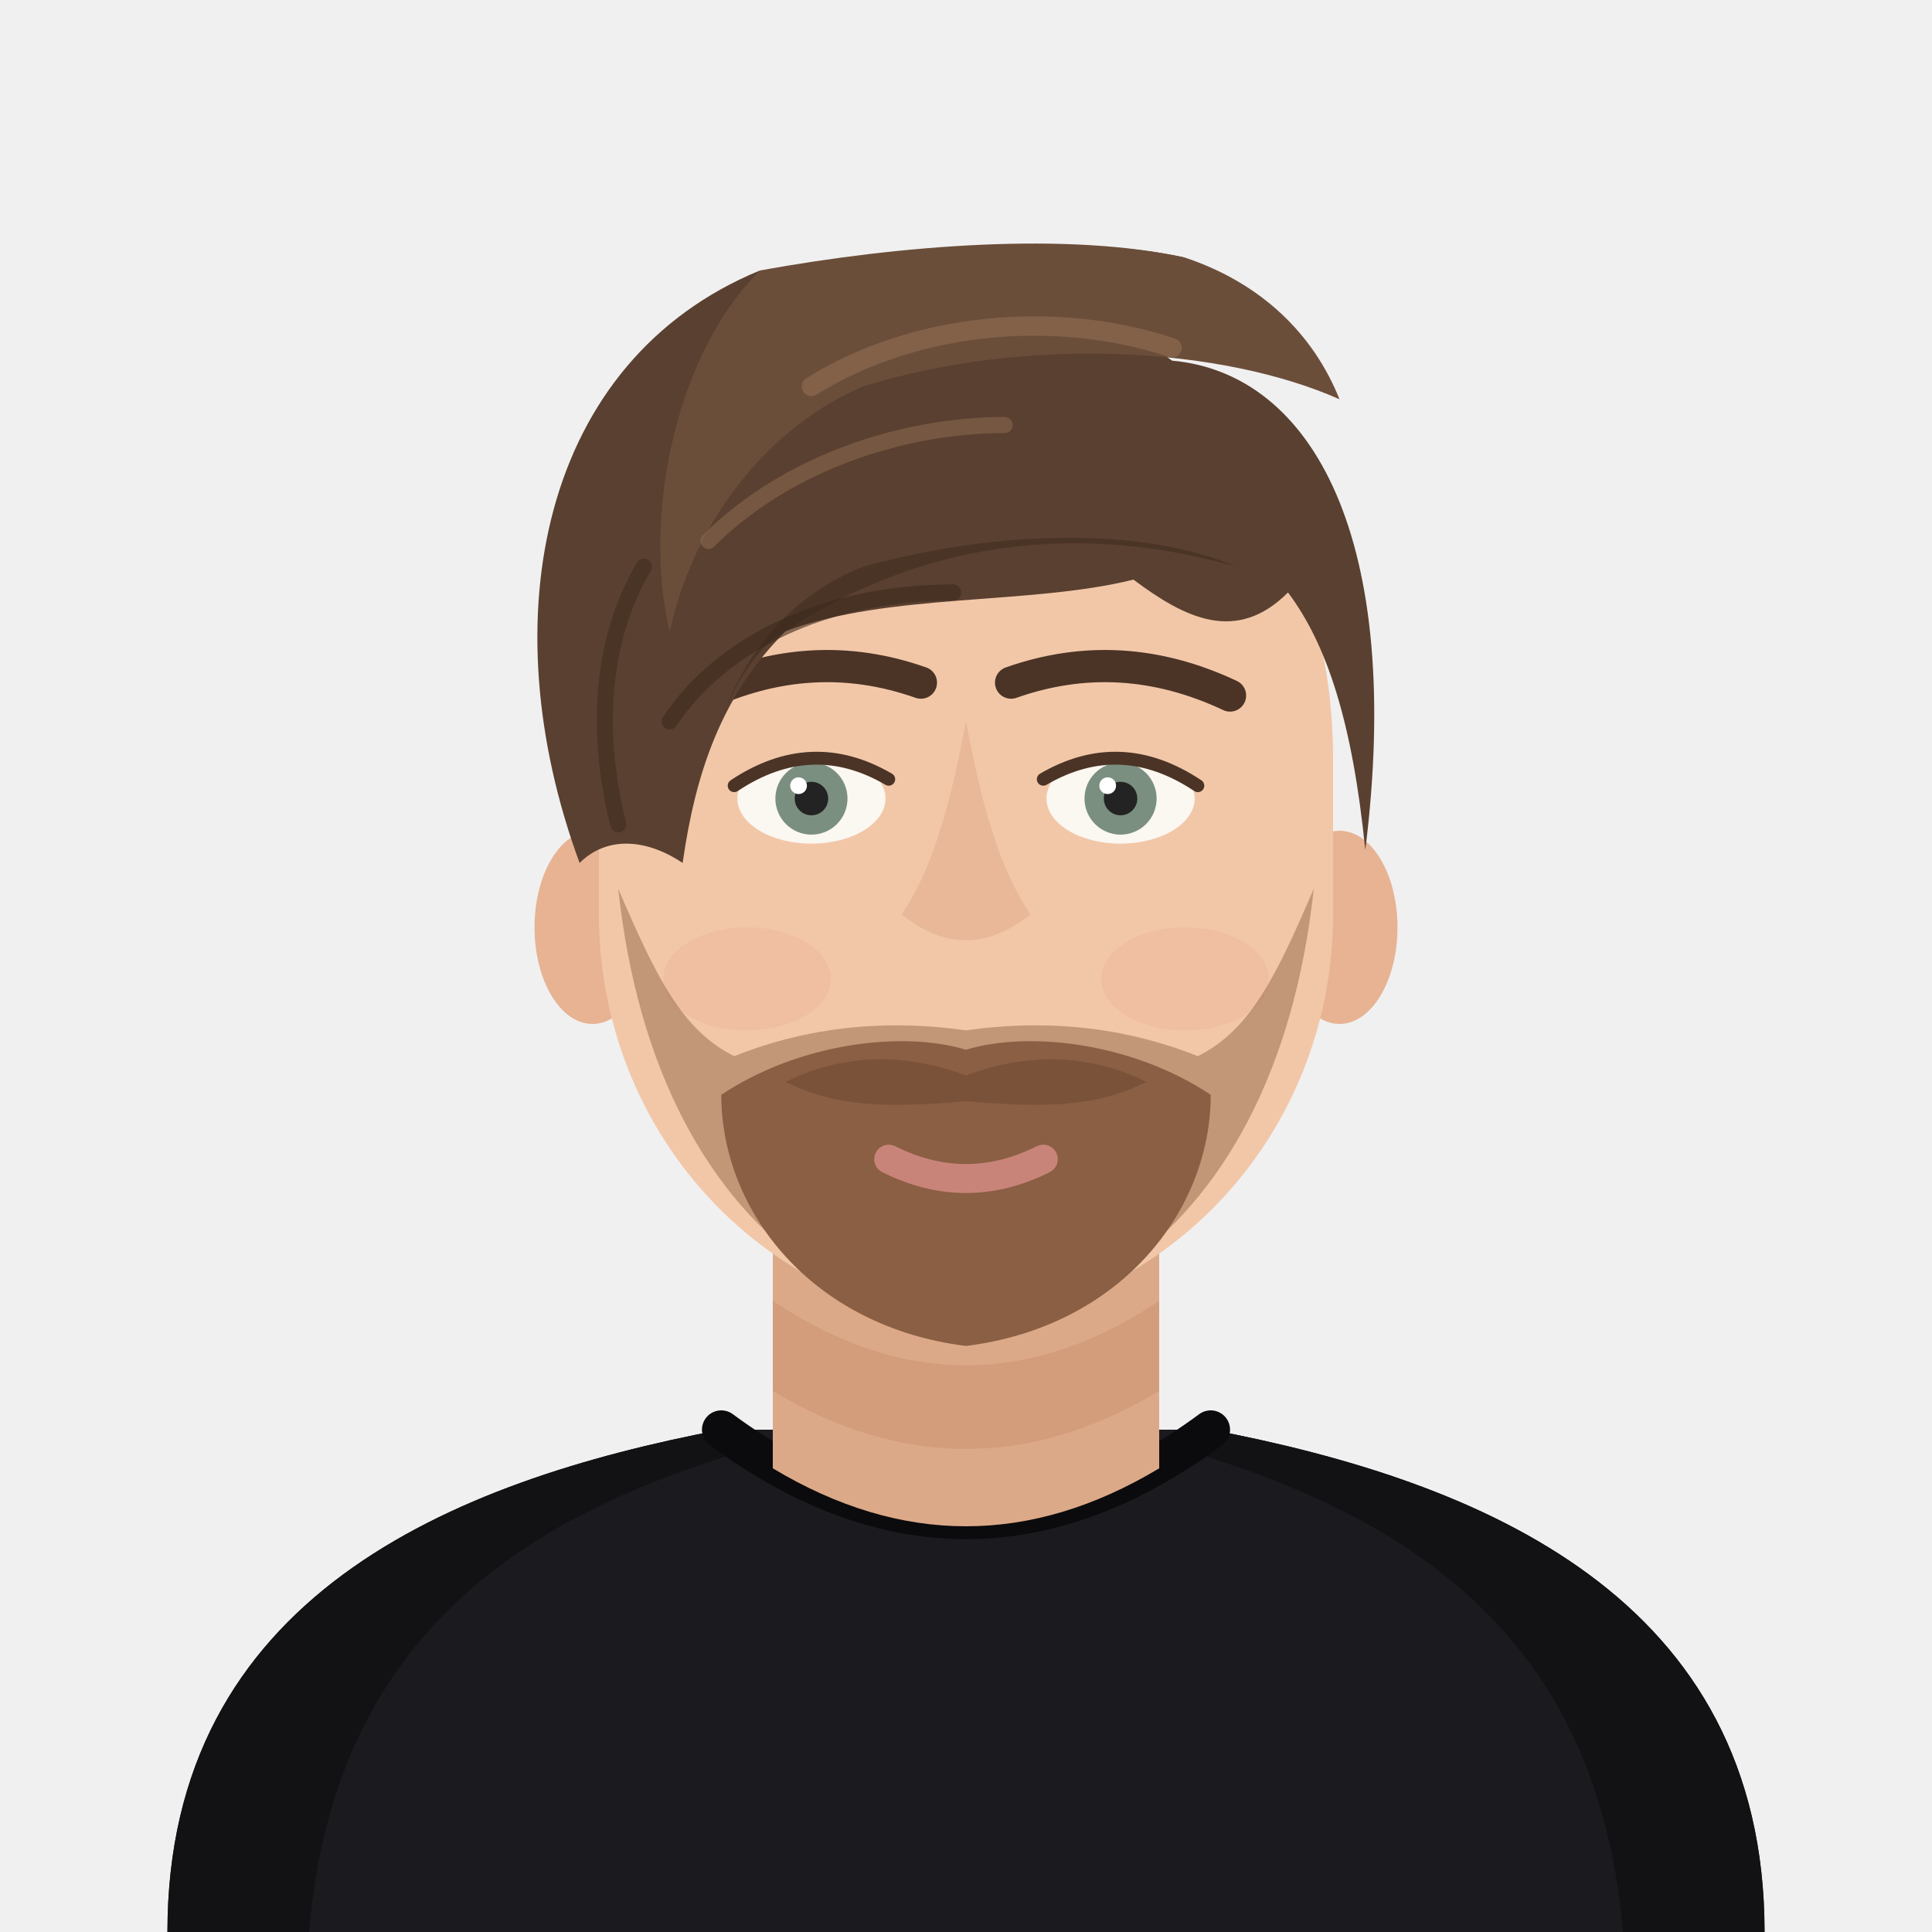
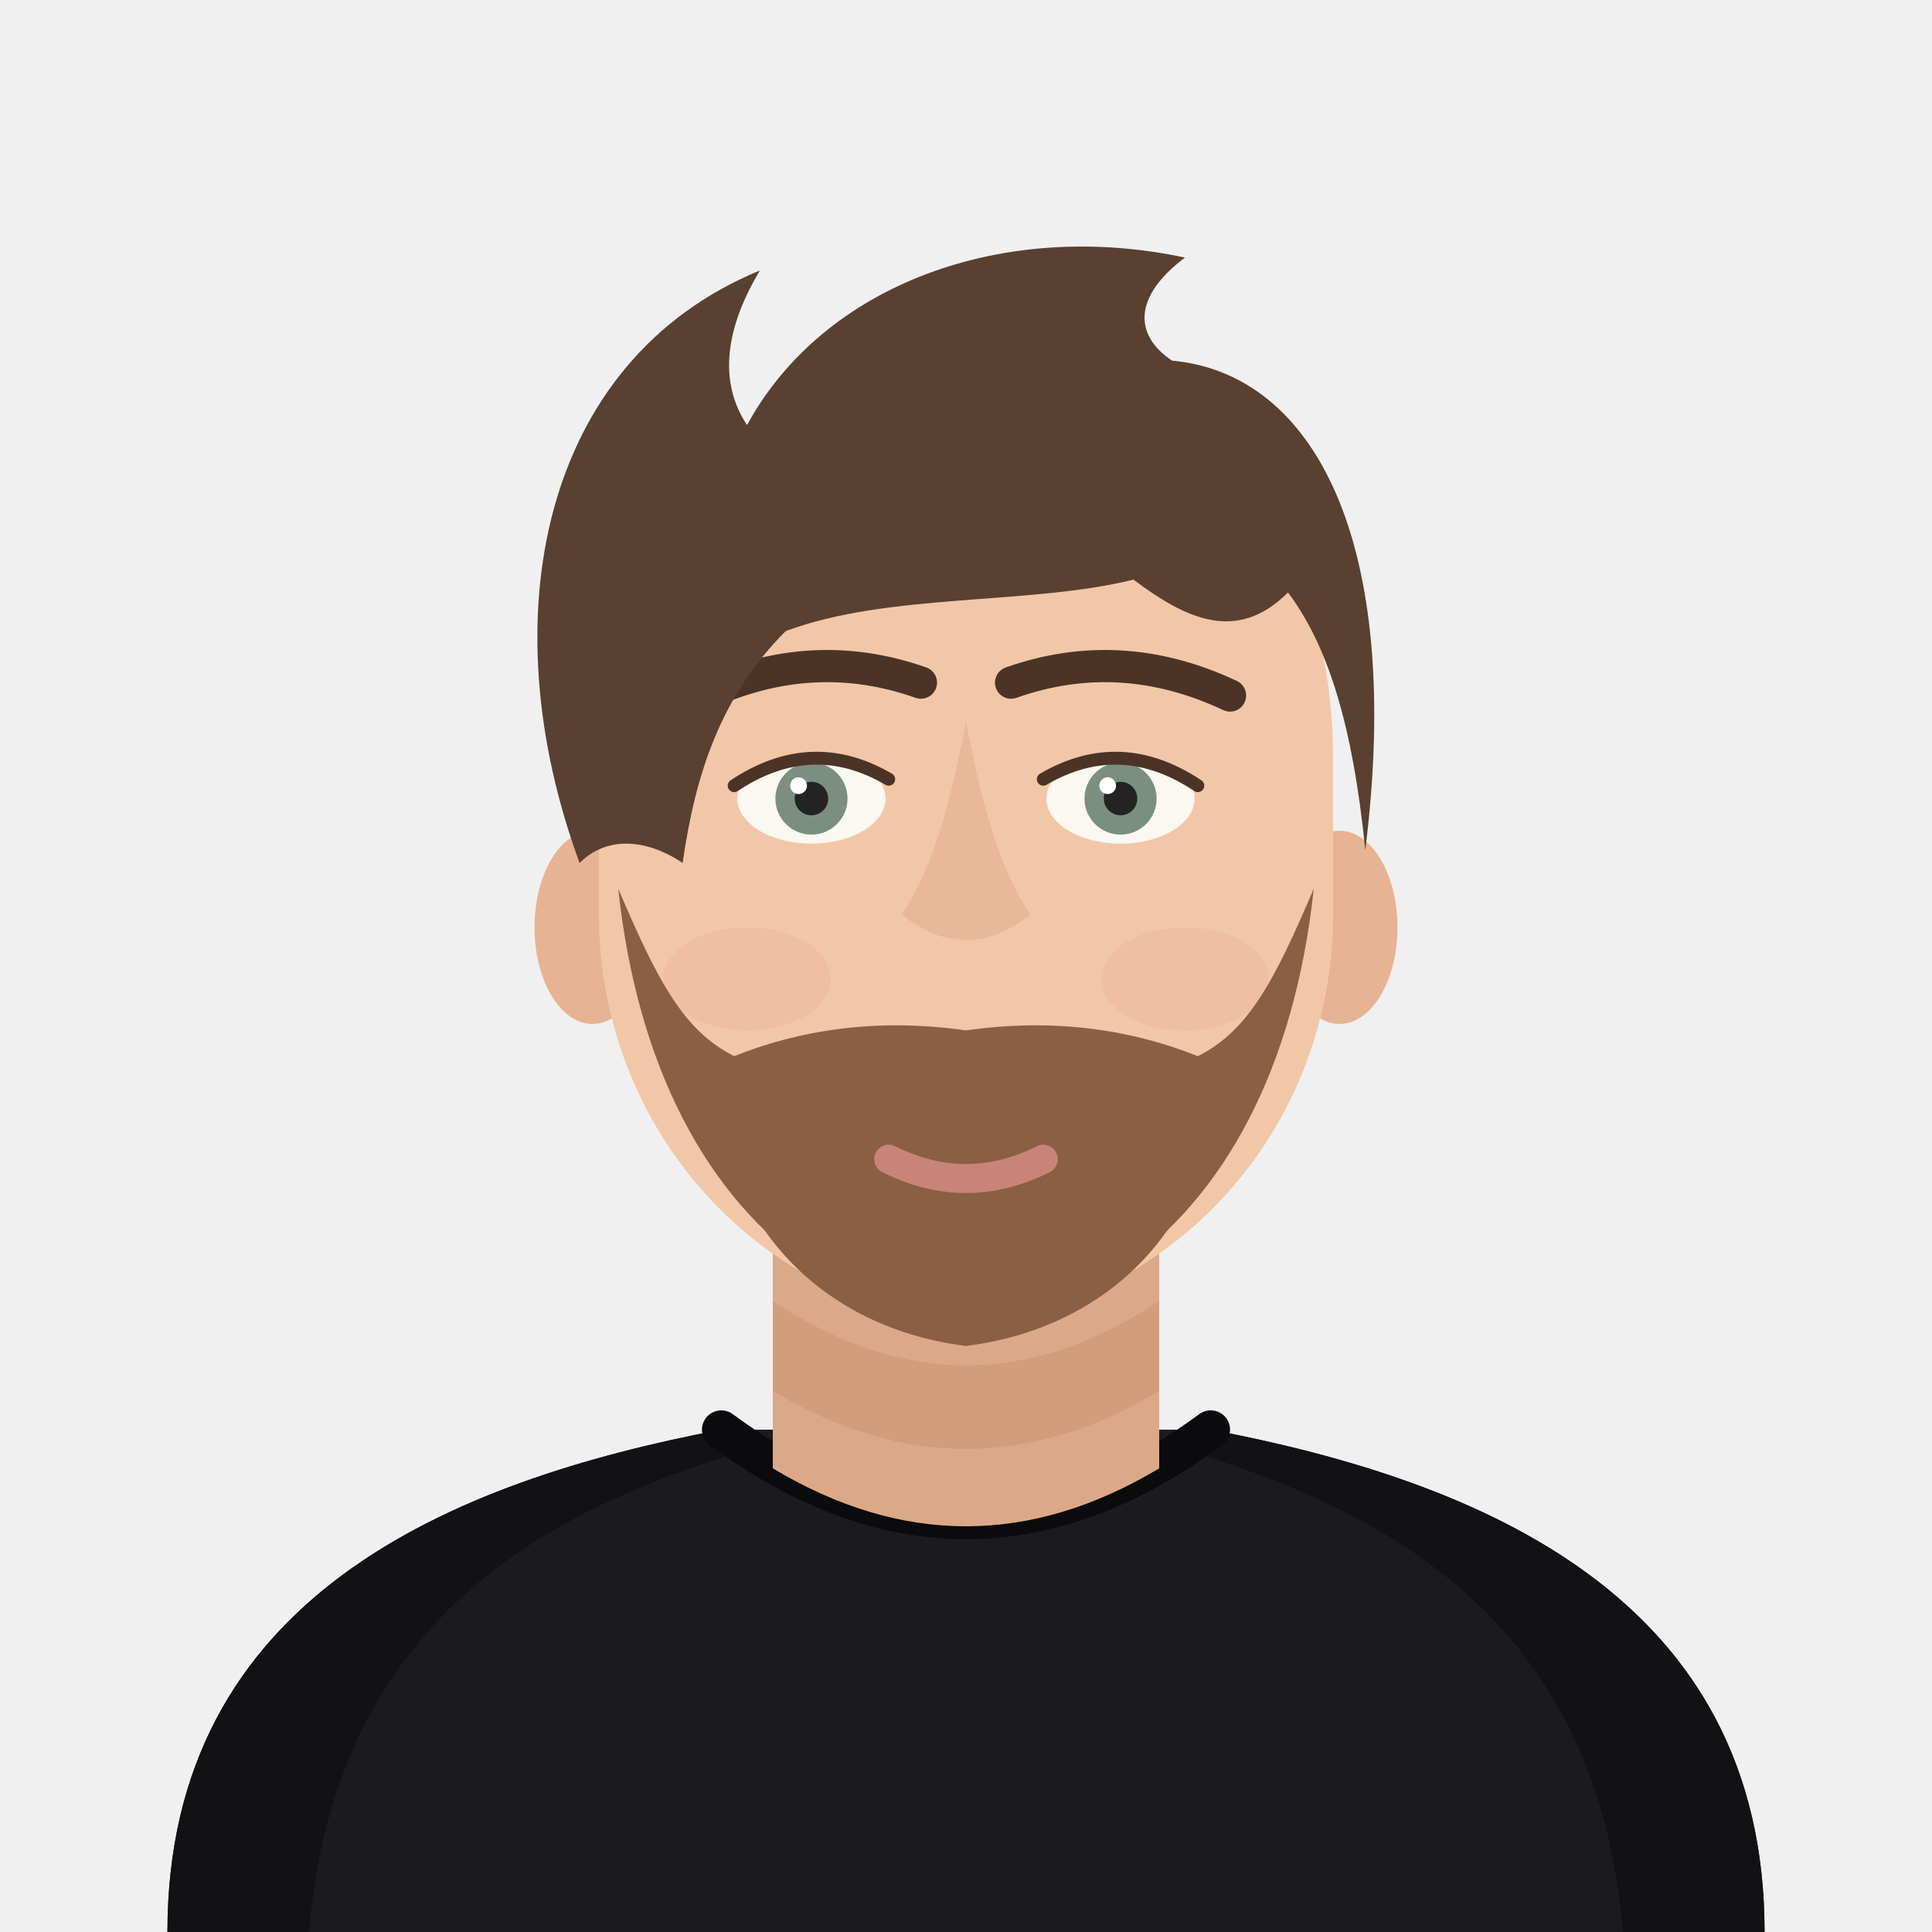
<svg xmlns="http://www.w3.org/2000/svg" viewBox="0 0 300 300" role="img" aria-labelledby="t">
  <path d="M26 300C26 248 70 230 112 222L188 222C230 230 274 248 274 300Z" fill="#1b1b1f" />
  <path d="M26 300C26 248 70 230 112 222L120 224C84 234 52 252 48 300Z" fill="#121215" />
  <path d="M274 300C274 248 230 230 188 222L180 224C216 234 248 252 252 300Z" fill="#121215" />
  <path d="M112 222Q150 250 188 222" fill="none" stroke="#0b0b0d" stroke-width="6" stroke-linecap="round" />
  <path d="M120 180V228Q150 246 180 228V180Z" fill="#dca988" />
  <path d="M120 202Q150 222 180 202V216Q150 234 120 216Z" fill="#c9916f" opacity=".5" />
  <ellipse cx="92" cy="144" rx="9" ry="15" fill="#e7b393" />
  <ellipse cx="208" cy="144" rx="9" ry="15" fill="#e7b393" />
  <path d="M93 118C93 78 118 58 150 58C182 58 207 78 207 118V142C207 174 184 202 150 206C116 202 93 174 93 142Z" fill="#f2c7a8" />
  <ellipse cx="116" cy="152" rx="13" ry="8" fill="#eaa98d" opacity=".3" />
  <ellipse cx="184" cy="152" rx="13" ry="8" fill="#eaa98d" opacity=".3" />
  <path d="M150 112C147 128 144 136 140 142Q150 150 160 142C156 136 153 128 150 112Z" fill="#e0a98a" opacity=".5" />
-   <path d="M96 138C99 166 110 186 126 197C136 204 144 208 150 208C156 208 164 204 174 197C190 186 201 166 204 138C198 152 194 160 186 164C176 160 164 158 150 160C136 158 124 160 114 164C106 160 102 152 96 138Z" fill="#9a7050" opacity=".55" />
+   <path d="M96 138C99 166 110 186 126 197C136 204 144 208 150 208C156 208 164 204 174 197C190 186 201 166 204 138C198 152 194 160 186 164C176 160 164 158 150 160C136 158 124 160 114 164C106 160 102 152 96 138Z" fill="#8a5f43" />
  <path d="M112 170C124 162 140 160 150 163C160 160 176 162 188 170C188 188 174 206 150 209C126 206 112 188 112 170Z" fill="#8a5f43" />
-   <path d="M122 168C132 163 142 164 150 167C158 164 168 163 178 168C170 172 162 172 150 171C138 172 130 172 122 168Z" fill="#7a5239" />
  <path d="M138 180Q150 186 162 180" fill="none" stroke="#c9847a" stroke-width="4.5" stroke-linecap="round" />
  <ellipse cx="126" cy="124" rx="11.5" ry="7" fill="#fbf7f1" />
  <ellipse cx="174" cy="124" rx="11.5" ry="7" fill="#fbf7f1" />
  <circle cx="126" cy="124" r="5.6" fill="#7b8f80" />
  <circle cx="174" cy="124" r="5.6" fill="#7b8f80" />
  <circle cx="126" cy="124" r="2.6" fill="#232323" />
  <circle cx="174" cy="124" r="2.6" fill="#232323" />
  <circle cx="124" cy="122" r="1.3" fill="#fff" />
  <circle cx="172" cy="122" r="1.3" fill="#fff" />
  <path d="M114 122Q126 114 138 121" fill="none" stroke="#4b3426" stroke-width="2" stroke-linecap="round" />
  <path d="M162 121Q174 114 186 122" fill="none" stroke="#4b3426" stroke-width="2" stroke-linecap="round" />
  <path d="M109 108Q126 100 143 106" fill="none" stroke="#4b3426" stroke-width="5" stroke-linecap="round" />
  <path d="M157 106Q174 100 191 108" fill="none" stroke="#4b3426" stroke-width="5" stroke-linecap="round" />
  <path d="M90 134C76 96 84 56 118 42C112 52 112 60 116 66C128 44 156 34 184 40C176 46 176 52 182 56C204 58 218 84 212 132C210 112 206 100 200 92C192 100 184 96 176 90C160 94 138 92 122 98C112 108 108 120 106 134C100 130 94 130 90 134Z" fill="#5a4030" />
-   <path d="M118 42C140 38 166 36 184 40C196 44 204 52 208 62C190 54 160 52 134 60C120 66 108 80 104 98C100 82 104 56 118 42Z" fill="#6b4e3a" />
-   <path d="M122 98C140 86 164 80 192 88C178 82 156 82 134 88C124 92 116 100 112 112C114 106 118 100 122 98Z" fill="#4a3426" />
-   <path d="M126 60C142 50 164 48 182 54" fill="none" stroke="#8d6a50" stroke-width="3" stroke-linecap="round" opacity=".7" />
-   <path d="M110 84C122 72 140 66 156 66" fill="none" stroke="#8d6a50" stroke-width="2.5" stroke-linecap="round" opacity=".55" />
-   <path d="M104 112C112 100 128 92 148 92" fill="none" stroke="#3a281c" stroke-width="2.5" stroke-linecap="round" opacity=".6" />
-   <path d="M96 128C92 112 94 98 100 88" fill="none" stroke="#3a281c" stroke-width="2.5" stroke-linecap="round" opacity=".5" />
</svg>
